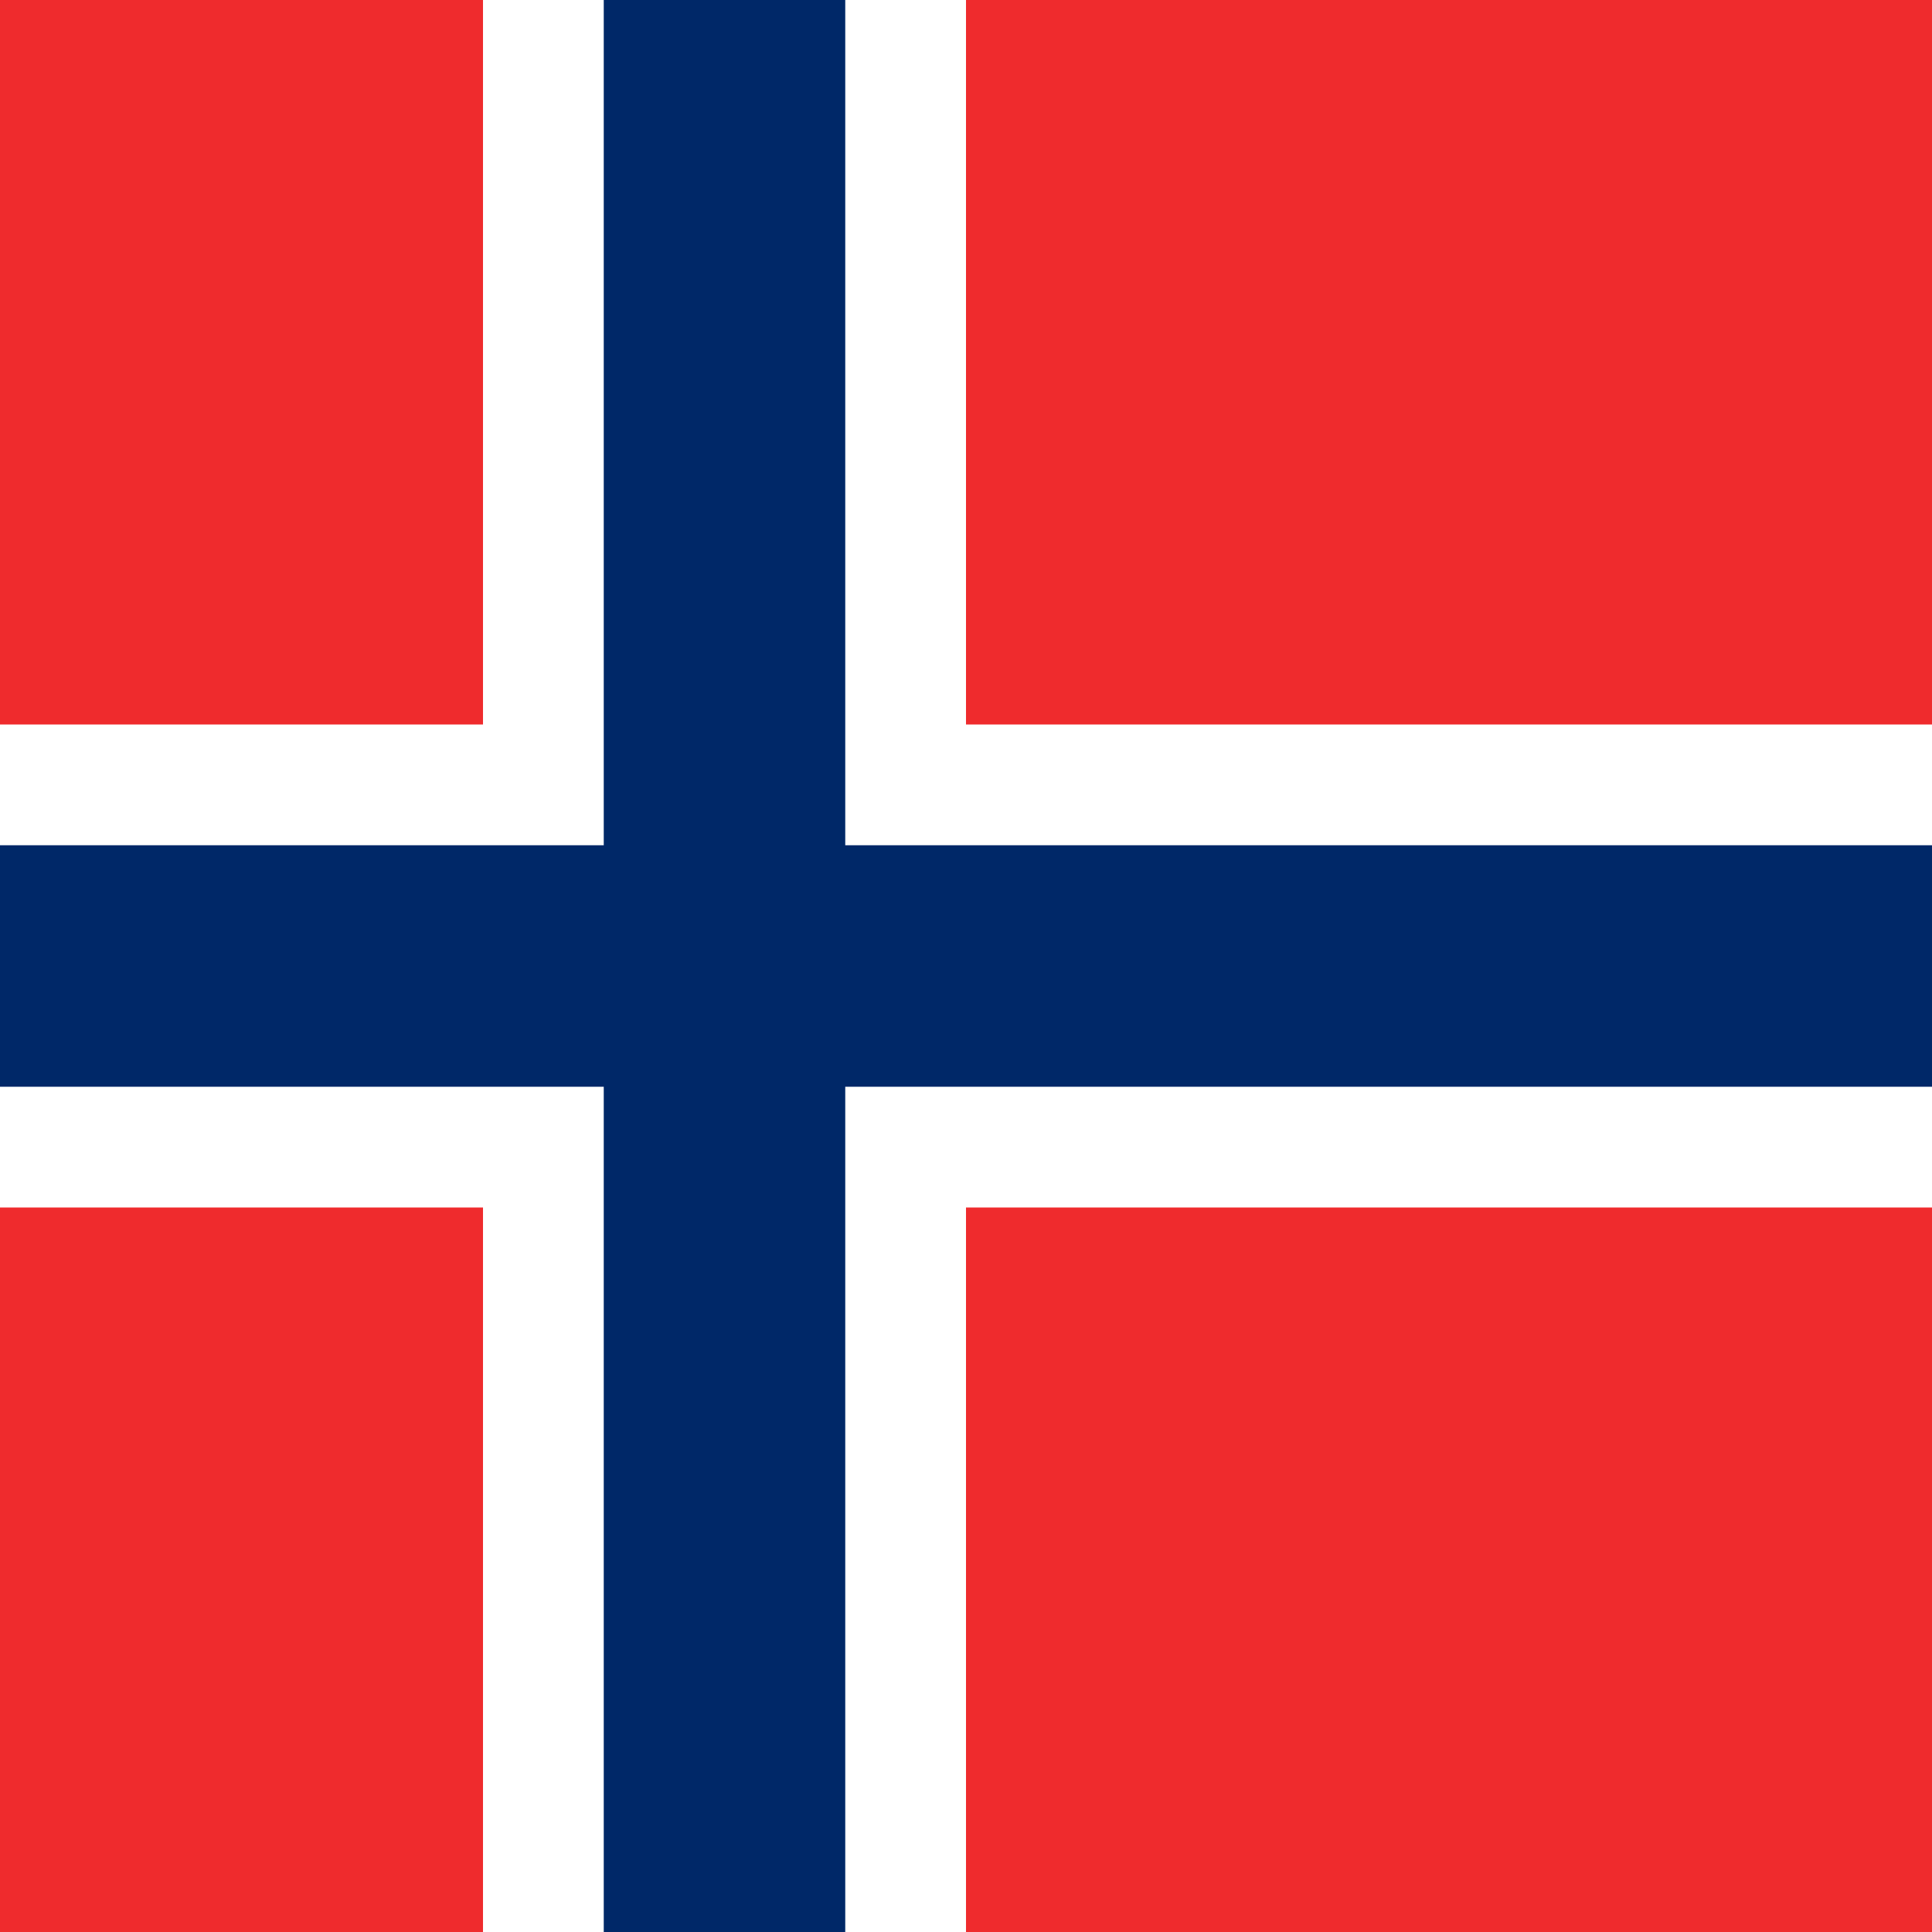
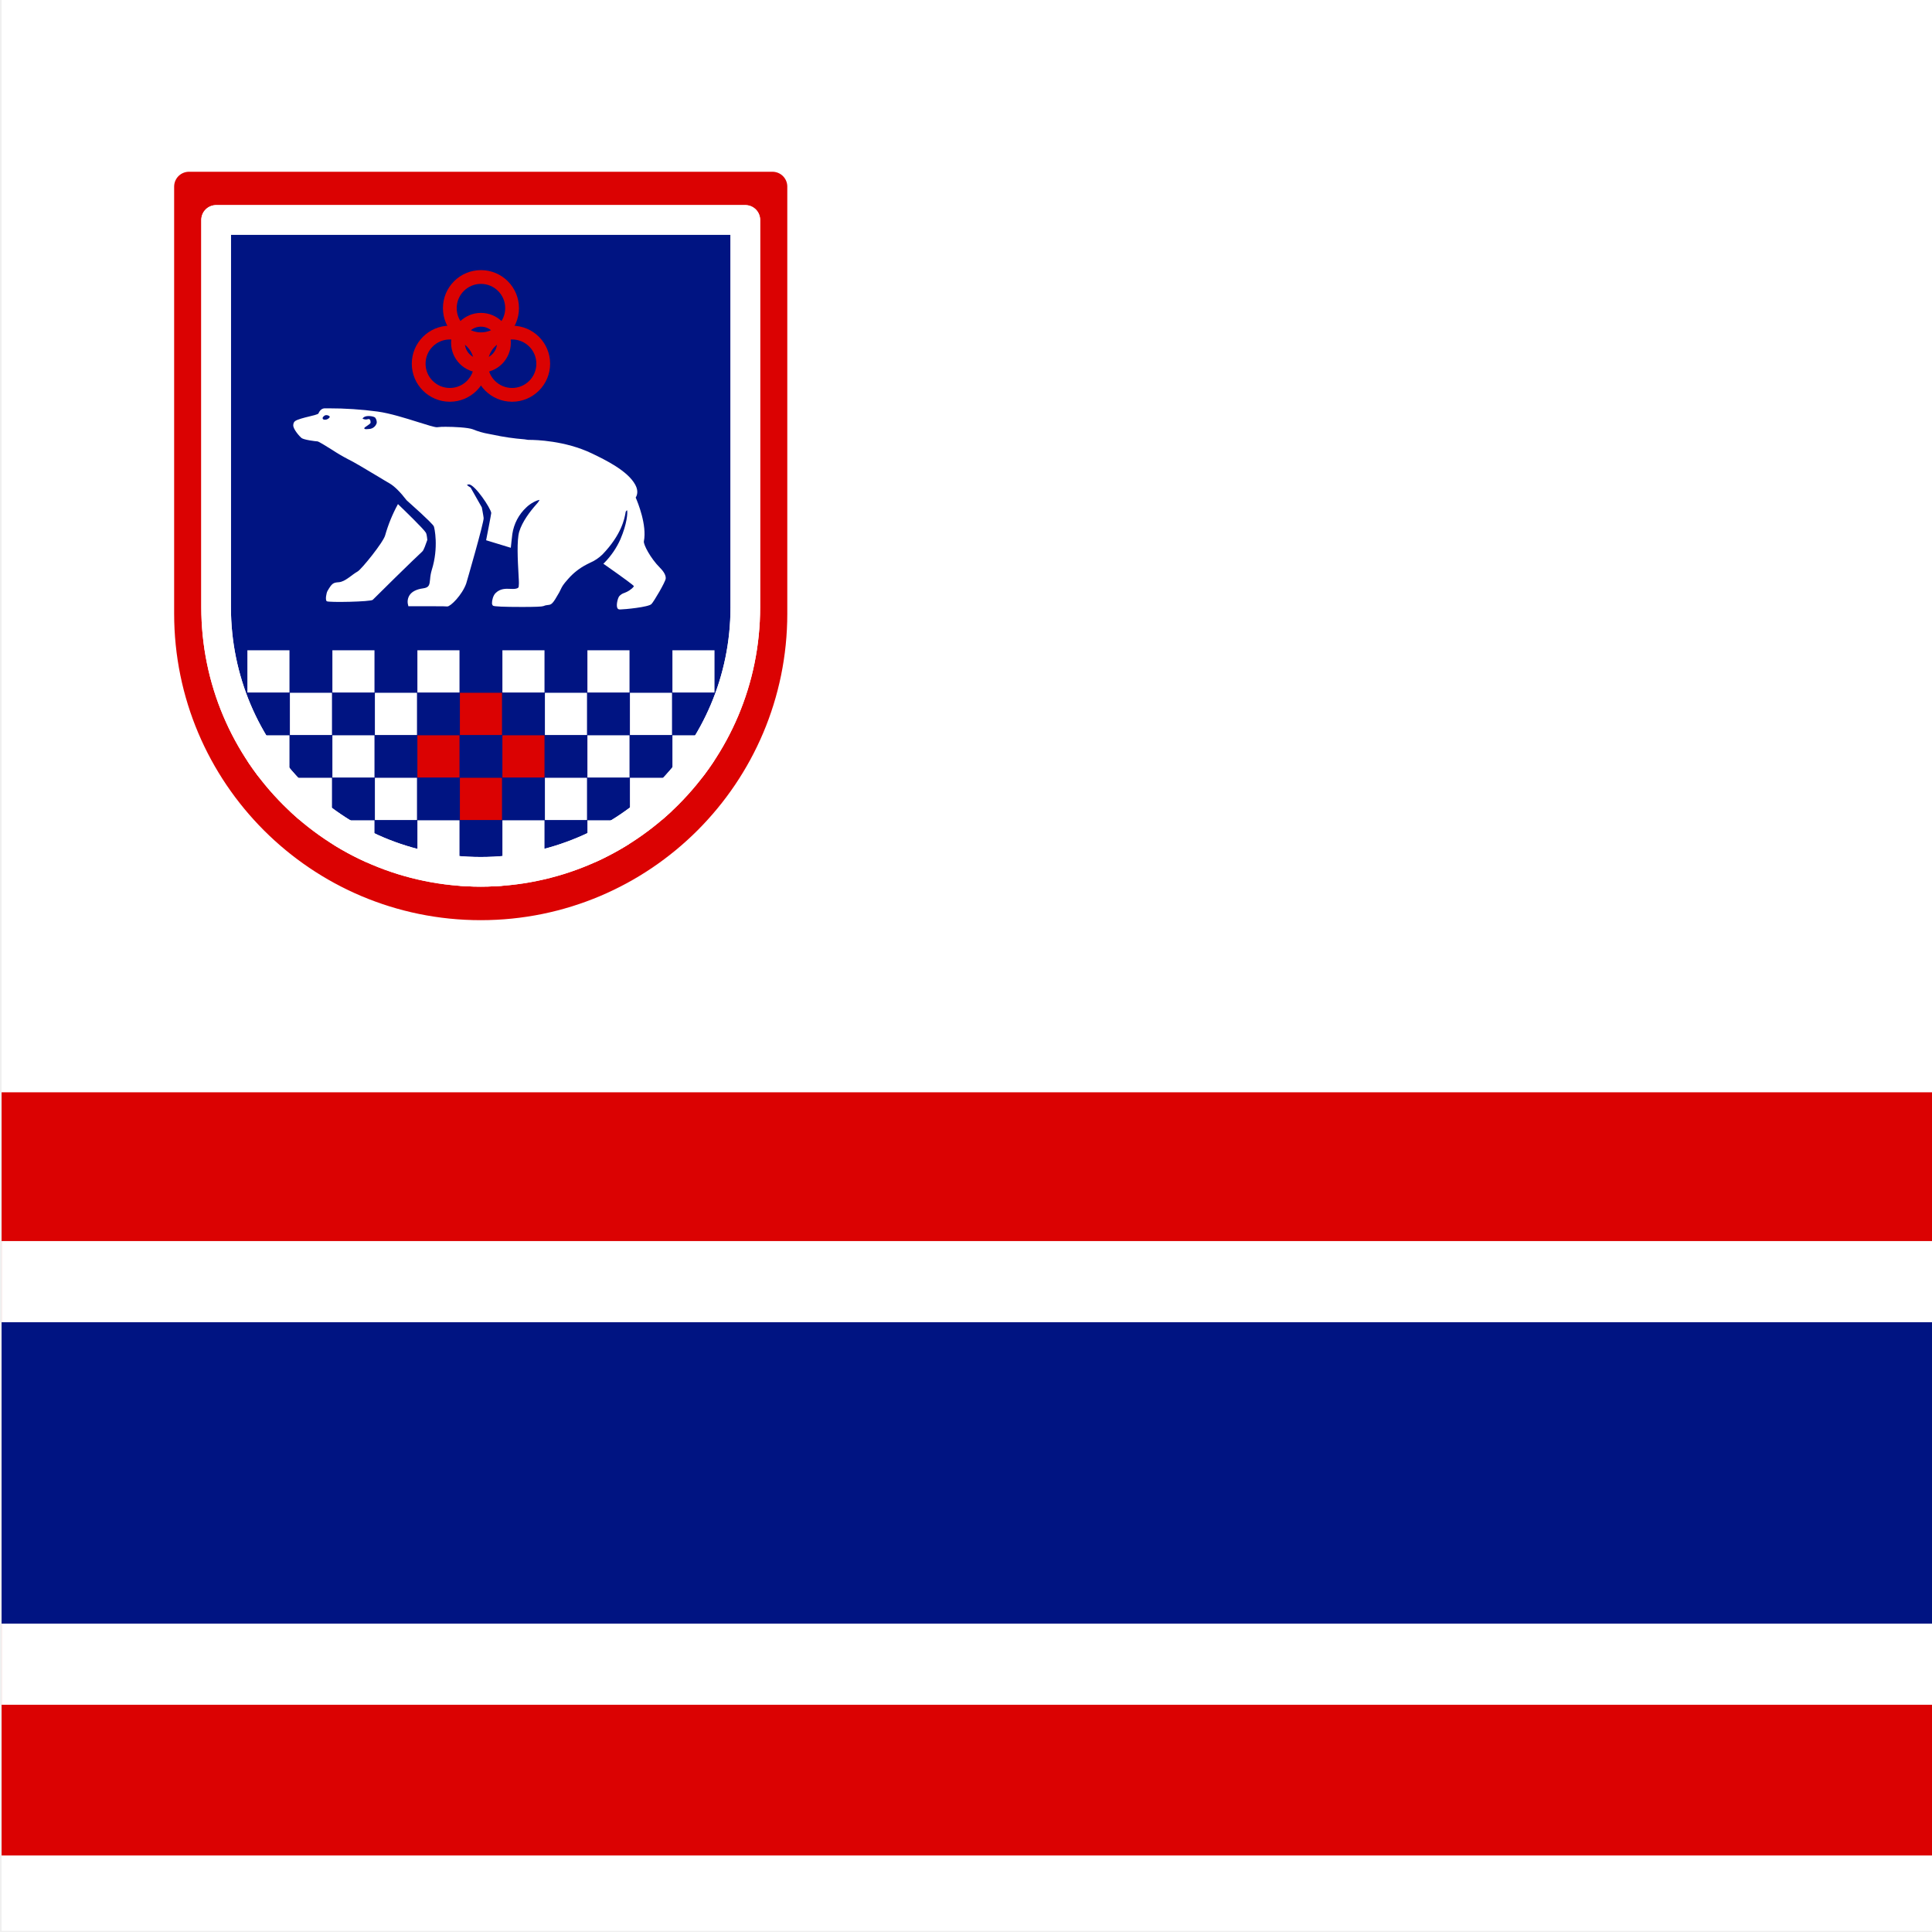
- <svg xmlns="http://www.w3.org/2000/svg" id="flag-icons-sj" viewBox="0 0 512 512">
-   <path fill="#ef2b2d" d="M0 0h512v512H0z" />
-   <path fill="#fff" d="M128 0h128v512H128z" />
-   <path fill="#fff" d="M0 192h512v128H0z" />
-   <path fill="#002868" d="M160 0h64v512h-64z" />
-   <path fill="#002868" d="M0 224h512v64H0z" />
+ <svg xmlns="http://www.w3.org/2000/svg" width="400" height="400" viewBox="0 0 400 400">
+   <g id="Group-copy">
+     <g id="Group">
+       <path id="Path" fill="#f16f1e" stroke="none" visibility="hidden" d="M 0.333 399.75 L 643.533 399.75 L 643.533 -0.25 L 0.333 -0.25 L 0.333 399.75 Z" />
+       <path id="Path-copy-8" fill="#001482" stroke="none" visibility="hidden" d="M 0.333 399.75 L 643.533 399.75 L 643.533 199.75 L 0.333 199.75 L 0.333 399.75 Z" />
+       <path id="Path-copy-4" fill="#ffffff" stroke="none" d="M 0.333 399.75 L 533.026 399.75 L 533.026 -0.25 L 0.333 -0.25 L 0.333 399.75 Z" />
+       <g id="g1">
+         <path id="Path-copy-9" fill="#db0202" stroke="none" d="M 0.333 384.15 L 533.667 384.15 L 533.667 226.15 L 0.333 226.15 L 0.333 384.15 Z" />
+         <g id="g2">
+           <g id="g3">
+             <path id="Rectangle" fill="#ffffff" fill-rule="evenodd" stroke="none" visibility="hidden" d="M 15.433 241.55 L 30.833 241.55 L 30.833 226.15 L 15.433 226.15 Z" />
+             <path id="Rectangle-copy-2" fill="#ffffff" fill-rule="evenodd" stroke="none" visibility="hidden" d="M 30.633 257.15 L 46.033 257.15 L 46.033 241.75 L 30.633 241.75 Z" />
+             <path id="Rectangle-copy-3" fill="#ffffff" fill-rule="evenodd" stroke="none" visibility="hidden" d="M 45.833 241.55 L 61.233 241.55 L 61.233 226.15 L 45.833 226.15 Z" />
+             <path id="Rectangle-copy-4" fill="#ffffff" fill-rule="evenodd" stroke="none" visibility="hidden" d="M 61.033 257.15 L 76.433 257.15 L 76.433 241.75 L 61.033 241.75 Z" />
+             <path id="Rectangle-copy-5" fill="#ffffff" fill-rule="evenodd" stroke="none" visibility="hidden" d="M 76.233 241.55 L 91.633 241.55 L 91.633 226.15 L 76.233 226.15 Z" />
+             <path id="Rectangle-copy-6" fill="#ffffff" fill-rule="evenodd" stroke="none" visibility="hidden" d="M 91.433 257.15 L 106.833 257.15 L 106.833 241.75 L 91.433 241.75 Z" />
+             <path id="Rectangle-copy-7" fill="#ffffff" fill-rule="evenodd" stroke="none" visibility="hidden" d="M 106.633 241.55 L 122.033 241.55 L 122.033 226.15 L 106.633 226.15 Z" />
+             <path id="Rectangle-copy" fill="#ffffff" fill-rule="evenodd" stroke="none" visibility="hidden" d="M 0.233 256.95 L 15.633 256.95 L 15.633 241.55 L 0.233 241.55 Z" />
+           </g>
+           <g id="g4">
+             <path id="path1" fill="#ffffff" fill-rule="evenodd" stroke="none" visibility="hidden" d="M 137.033 241.55 L 152.433 241.55 L 152.433 226.15 L 137.033 226.15 Z" />
+             <path id="path2" fill="#ffffff" fill-rule="evenodd" stroke="none" visibility="hidden" d="M 152.233 257.15 L 167.633 257.15 L 167.633 241.75 L 152.233 241.75 Z" />
+             <path id="path3" fill="#ffffff" fill-rule="evenodd" stroke="none" visibility="hidden" d="M 167.433 241.55 L 182.833 241.55 L 182.833 226.15 L 167.433 226.15 Z" />
+             <path id="path4" fill="#ffffff" fill-rule="evenodd" stroke="none" visibility="hidden" d="M 182.633 257.15 L 198.033 257.15 L 198.033 241.75 L 182.633 241.75 Z" />
+             <path id="path5" fill="#ffffff" fill-rule="evenodd" stroke="none" visibility="hidden" d="M 197.833 241.55 L 213.233 241.55 L 213.233 226.15 L 197.833 226.15 Z" />
+             <path id="path6" fill="#ffffff" fill-rule="evenodd" stroke="none" visibility="hidden" d="M 213.033 257.15 L 228.433 257.15 L 228.433 241.75 L 213.033 241.75 Z" />
+             <path id="path7" fill="#ffffff" fill-rule="evenodd" stroke="none" visibility="hidden" d="M 228.233 241.55 L 243.633 241.55 L 243.633 226.15 L 228.233 226.15 Z" />
+             <path id="path8" fill="#ffffff" fill-rule="evenodd" stroke="none" visibility="hidden" d="M 121.833 256.95 L 137.233 256.95 L 137.233 241.55 L 121.833 241.55 Z" />
+           </g>
+           <g id="Group-copy-3">
+             <path id="path9" fill="#ffffff" fill-rule="evenodd" stroke="none" visibility="hidden" d="M 258.633 241.55 L 274.033 241.55 L 274.033 226.15 L 258.633 226.15 Z" />
+             <path id="path10" fill="#ffffff" fill-rule="evenodd" stroke="none" visibility="hidden" d="M 273.833 257.15 L 289.233 257.15 L 289.233 241.75 L 273.833 241.75 Z" />
+             <path id="path11" fill="#ffffff" fill-rule="evenodd" stroke="none" visibility="hidden" d="M 289.033 241.55 L 304.433 241.55 L 304.433 226.15 L 289.033 226.15 Z" />
+             <path id="path12" fill="#ffffff" fill-rule="evenodd" stroke="none" visibility="hidden" d="M 304.233 257.15 L 319.633 257.15 L 319.633 241.75 L 304.233 241.75 Z" />
+             <path id="path13" fill="#ffffff" fill-rule="evenodd" stroke="none" visibility="hidden" d="M 319.433 241.55 L 334.833 241.55 L 334.833 226.15 L 319.433 226.15 Z" />
+             <path id="path14" fill="#ffffff" fill-rule="evenodd" stroke="none" visibility="hidden" d="M 334.633 257.15 L 350.033 257.15 L 350.033 241.75 L 334.633 241.75 Z" />
+             <path id="path15" fill="#ffffff" fill-rule="evenodd" stroke="none" visibility="hidden" d="M 349.833 241.55 L 365.233 241.55 L 365.233 226.15 L 349.833 226.15 Z" />
+             <path id="path16" fill="#ffffff" fill-rule="evenodd" stroke="none" visibility="hidden" d="M 243.433 256.95 L 258.833 256.95 L 258.833 241.55 L 243.433 241.55 Z" />
+           </g>
+           <g id="Group-copy-2">
+             <path id="path17" fill="#ffffff" fill-rule="evenodd" stroke="none" visibility="hidden" d="M 380.233 241.55 L 395.633 241.55 L 395.633 226.15 L 380.233 226.15 Z" />
+             <path id="path18" fill="#ffffff" fill-rule="evenodd" stroke="none" visibility="hidden" d="M 395.433 257.15 L 410.833 257.15 L 410.833 241.75 L 395.433 241.75 Z" />
+             <path id="path19" fill="#ffffff" fill-rule="evenodd" stroke="none" visibility="hidden" d="M 410.633 241.55 L 426.033 241.55 L 426.033 226.15 L 410.633 226.15 Z" />
+             <path id="path20" fill="#ffffff" fill-rule="evenodd" stroke="none" visibility="hidden" d="M 425.833 257.15 L 441.233 257.15 L 441.233 241.75 L 425.833 241.75 Z" />
+             <path id="path21" fill="#ffffff" fill-rule="evenodd" stroke="none" visibility="hidden" d="M 441.033 241.55 L 456.433 241.55 L 456.433 226.15 L 441.033 226.15 Z" />
+             <path id="path22" fill="#ffffff" fill-rule="evenodd" stroke="none" visibility="hidden" d="M 456.233 257.15 L 471.633 257.15 L 471.633 241.75 L 456.233 241.75 Z" />
+             <path id="path23" fill="#ffffff" fill-rule="evenodd" stroke="none" visibility="hidden" d="M 471.433 241.55 L 486.833 241.55 L 486.833 226.15 L 471.433 226.15 Z" />
+             <path id="path24" fill="#ffffff" fill-rule="evenodd" stroke="none" visibility="hidden" d="M 365.033 256.95 L 380.433 256.95 L 380.433 241.55 L 365.033 241.55 Z" />
+           </g>
+           <g id="Group-copy-4">
+             <path id="path25" fill="#ffffff" fill-rule="evenodd" stroke="none" visibility="hidden" d="M 501.833 241.55 L 517.233 241.55 L 517.233 226.15 L 501.833 226.15 Z" />
+             <path id="path26" fill="#ffffff" fill-rule="evenodd" stroke="none" visibility="hidden" d="M 517.033 257.15 L 532.433 257.15 L 532.433 241.75 L 517.033 241.75 Z" />
+             <path id="path27" fill="#ffffff" fill-rule="evenodd" stroke="none" visibility="hidden" d="M 532.233 241.55 L 547.633 241.55 L 547.633 226.15 L 532.233 226.15 Z" />
+             <path id="path28" fill="#ffffff" fill-rule="evenodd" stroke="none" visibility="hidden" d="M 547.433 257.15 L 562.833 257.15 L 562.833 241.75 L 547.433 241.75 Z" />
+             <path id="path29" fill="#ffffff" fill-rule="evenodd" stroke="none" visibility="hidden" d="M 562.633 241.55 L 578.033 241.55 L 578.033 226.15 L 562.633 226.15 Z" />
+             <path id="path30" fill="#ffffff" fill-rule="evenodd" stroke="none" visibility="hidden" d="M 577.833 257.15 L 593.233 257.15 L 593.233 241.75 L 577.833 241.75 Z" />
+             <path id="path31" fill="#ffffff" fill-rule="evenodd" stroke="none" visibility="hidden" d="M 593.033 241.55 L 608.433 241.55 L 608.433 226.15 L 593.033 226.15 Z" />
+             <path id="path32" fill="#ffffff" fill-rule="evenodd" stroke="none" visibility="hidden" d="M 486.633 256.95 L 502.033 256.95 L 502.033 241.55 L 486.633 241.55 Z" />
+           </g>
+           <g id="Group-copy-5">
+             <path id="path33" fill="#ffffff" fill-rule="evenodd" stroke="none" visibility="hidden" d="M 623.433 241.55 L 638.833 241.55 L 638.833 226.15 L 623.433 226.15 Z" />
+             <path id="path34" fill="#ffffff" fill-rule="evenodd" stroke="none" visibility="hidden" d="M 608.233 256.95 L 623.633 256.95 L 623.633 241.55 L 608.233 241.55 Z" />
+           </g>
+         </g>
+         <g id="g5">
+           <g id="g6">
+             <path id="path35" fill="#ffffff" fill-rule="evenodd" stroke="none" visibility="hidden" d="M 15.433 368.55 L 30.833 368.55 L 30.833 383.95 L 15.433 383.95 Z" />
+             <path id="path36" fill="#ffffff" fill-rule="evenodd" stroke="none" visibility="hidden" d="M 30.633 352.95 L 46.033 352.95 L 46.033 368.35 L 30.633 368.35 Z" />
+             <path id="path37" fill="#ffffff" fill-rule="evenodd" stroke="none" visibility="hidden" d="M 45.833 368.55 L 61.233 368.55 L 61.233 383.95 L 45.833 383.95 Z" />
+             <path id="path38" fill="#ffffff" fill-rule="evenodd" stroke="none" visibility="hidden" d="M 61.033 352.95 L 76.433 352.95 L 76.433 368.35 L 61.033 368.35 Z" />
+             <path id="path39" fill="#ffffff" fill-rule="evenodd" stroke="none" visibility="hidden" d="M 76.233 368.55 L 91.633 368.55 L 91.633 383.95 L 76.233 383.95 Z" />
+             <path id="path40" fill="#ffffff" fill-rule="evenodd" stroke="none" visibility="hidden" d="M 91.433 352.95 L 106.833 352.95 L 106.833 368.35 L 91.433 368.35 Z" />
+             <path id="path41" fill="#ffffff" fill-rule="evenodd" stroke="none" visibility="hidden" d="M 106.633 368.55 L 122.033 368.55 L 122.033 383.95 L 106.633 383.95 Z" />
+             <path id="path42" fill="#ffffff" fill-rule="evenodd" stroke="none" visibility="hidden" d="M 0.233 353.15 L 15.633 353.15 L 15.633 368.55 L 0.233 368.55 Z" />
+           </g>
+           <g id="g7">
+             <path id="path43" fill="#ffffff" fill-rule="evenodd" stroke="none" visibility="hidden" d="M 137.033 368.55 L 152.433 368.55 L 152.433 383.95 L 137.033 383.95 Z" />
+             <path id="path44" fill="#ffffff" fill-rule="evenodd" stroke="none" visibility="hidden" d="M 152.233 352.95 L 167.633 352.95 L 167.633 368.35 L 152.233 368.35 Z" />
+             <path id="path45" fill="#ffffff" fill-rule="evenodd" stroke="none" visibility="hidden" d="M 167.433 368.55 L 182.833 368.55 L 182.833 383.95 L 167.433 383.95 Z" />
+             <path id="path46" fill="#ffffff" fill-rule="evenodd" stroke="none" visibility="hidden" d="M 182.633 352.95 L 198.033 352.95 L 198.033 368.35 L 182.633 368.35 Z" />
+             <path id="path47" fill="#ffffff" fill-rule="evenodd" stroke="none" visibility="hidden" d="M 197.833 368.55 L 213.233 368.55 L 213.233 383.95 L 197.833 383.95 Z" />
+             <path id="path48" fill="#ffffff" fill-rule="evenodd" stroke="none" visibility="hidden" d="M 213.033 352.95 L 228.433 352.95 L 228.433 368.35 L 213.033 368.35 Z" />
+             <path id="path49" fill="#ffffff" fill-rule="evenodd" stroke="none" visibility="hidden" d="M 228.233 368.55 L 243.633 368.55 L 243.633 383.95 L 228.233 383.95 Z" />
+             <path id="path50" fill="#ffffff" fill-rule="evenodd" stroke="none" visibility="hidden" d="M 121.833 353.15 L 137.233 353.15 L 137.233 368.55 L 121.833 368.55 Z" />
+           </g>
+           <g id="g8">
+             <path id="path51" fill="#ffffff" fill-rule="evenodd" stroke="none" visibility="hidden" d="M 258.633 368.55 L 274.033 368.55 L 274.033 383.95 L 258.633 383.95 Z" />
+             <path id="path52" fill="#ffffff" fill-rule="evenodd" stroke="none" visibility="hidden" d="M 273.833 352.95 L 289.233 352.95 L 289.233 368.35 L 273.833 368.35 Z" />
+             <path id="path53" fill="#ffffff" fill-rule="evenodd" stroke="none" visibility="hidden" d="M 289.033 368.55 L 304.433 368.55 L 304.433 383.95 L 289.033 383.95 Z" />
+             <path id="path54" fill="#ffffff" fill-rule="evenodd" stroke="none" visibility="hidden" d="M 304.233 352.95 L 319.633 352.95 L 319.633 368.35 L 304.233 368.35 Z" />
+             <path id="path55" fill="#ffffff" fill-rule="evenodd" stroke="none" visibility="hidden" d="M 319.433 368.55 L 334.833 368.55 L 334.833 383.95 L 319.433 383.95 Z" />
+             <path id="path56" fill="#ffffff" fill-rule="evenodd" stroke="none" visibility="hidden" d="M 334.633 352.95 L 350.033 352.95 L 350.033 368.35 L 334.633 368.35 Z" />
+             <path id="path57" fill="#ffffff" fill-rule="evenodd" stroke="none" visibility="hidden" d="M 349.833 368.55 L 365.233 368.55 L 365.233 383.95 L 349.833 383.95 Z" />
+             <path id="path58" fill="#ffffff" fill-rule="evenodd" stroke="none" visibility="hidden" d="M 243.433 353.15 L 258.833 353.15 L 258.833 368.55 L 243.433 368.55 Z" />
+           </g>
+           <g id="g9">
+             <path id="path59" fill="#ffffff" fill-rule="evenodd" stroke="none" visibility="hidden" d="M 380.233 368.55 L 395.633 368.55 L 395.633 383.95 L 380.233 383.95 Z" />
+             <path id="path60" fill="#ffffff" fill-rule="evenodd" stroke="none" visibility="hidden" d="M 395.433 352.95 L 410.833 352.95 L 410.833 368.35 L 395.433 368.35 Z" />
+             <path id="path61" fill="#ffffff" fill-rule="evenodd" stroke="none" visibility="hidden" d="M 410.633 368.55 L 426.033 368.55 L 426.033 383.95 L 410.633 383.95 Z" />
+             <path id="path62" fill="#ffffff" fill-rule="evenodd" stroke="none" visibility="hidden" d="M 425.833 352.95 L 441.233 352.95 L 441.233 368.35 L 425.833 368.35 Z" />
+             <path id="path63" fill="#ffffff" fill-rule="evenodd" stroke="none" visibility="hidden" d="M 441.033 368.55 L 456.433 368.55 L 456.433 383.95 L 441.033 383.95 Z" />
+             <path id="path64" fill="#ffffff" fill-rule="evenodd" stroke="none" visibility="hidden" d="M 456.233 352.95 L 471.633 352.95 L 471.633 368.35 L 456.233 368.35 Z" />
+             <path id="path65" fill="#ffffff" fill-rule="evenodd" stroke="none" visibility="hidden" d="M 471.433 368.55 L 486.833 368.55 L 486.833 383.95 L 471.433 383.95 Z" />
+             <path id="path66" fill="#ffffff" fill-rule="evenodd" stroke="none" visibility="hidden" d="M 365.033 353.15 L 380.433 353.15 L 380.433 368.55 L 365.033 368.55 Z" />
+           </g>
+           <g id="g10">
+             <path id="path67" fill="#ffffff" fill-rule="evenodd" stroke="none" visibility="hidden" d="M 501.833 368.55 L 517.233 368.55 L 517.233 383.95 L 501.833 383.95 Z" />
+             <path id="path68" fill="#ffffff" fill-rule="evenodd" stroke="none" visibility="hidden" d="M 517.033 352.95 L 532.433 352.95 L 532.433 368.35 L 517.033 368.35 Z" />
+             <path id="path69" fill="#ffffff" fill-rule="evenodd" stroke="none" visibility="hidden" d="M 532.233 368.55 L 547.633 368.55 L 547.633 383.95 L 532.233 383.95 Z" />
+             <path id="path70" fill="#ffffff" fill-rule="evenodd" stroke="none" visibility="hidden" d="M 547.433 352.95 L 562.833 352.95 L 562.833 368.35 L 547.433 368.35 Z" />
+             <path id="path71" fill="#ffffff" fill-rule="evenodd" stroke="none" visibility="hidden" d="M 562.633 368.55 L 578.033 368.55 L 578.033 383.95 L 562.633 383.95 Z" />
+             <path id="path72" fill="#ffffff" fill-rule="evenodd" stroke="none" visibility="hidden" d="M 577.833 352.95 L 593.233 352.95 L 593.233 368.35 L 577.833 368.35 Z" />
+             <path id="path73" fill="#ffffff" fill-rule="evenodd" stroke="none" visibility="hidden" d="M 593.033 368.55 L 608.433 368.55 L 608.433 383.95 L 593.033 383.95 Z" />
+             <path id="path74" fill="#ffffff" fill-rule="evenodd" stroke="none" visibility="hidden" d="M 486.633 353.15 L 502.033 353.15 L 502.033 368.55 L 486.633 368.55 Z" />
+           </g>
+           <g id="g11">
+             <path id="path75" fill="#ffffff" fill-rule="evenodd" stroke="none" visibility="hidden" d="M 623.433 368.55 L 638.833 368.55 L 638.833 383.95 L 623.433 383.95 Z" />
+             <path id="path76" fill="#ffffff" fill-rule="evenodd" stroke="none" visibility="hidden" d="M 608.233 353.15 L 623.633 353.15 L 623.633 368.55 L 608.233 368.55 Z" />
+           </g>
+         </g>
+         <path id="Path-copy-10" fill="#ffffff" stroke="none" d="M 0.333 352.95 L 533.667 352.95 L 533.667 256.95 L 0.333 256.95 L 0.333 352.95 Z" />
+         <path id="Path-copy-12" fill="#001482" stroke="none" d="M 0.333 336.15 L 533.026 336.15 L 533.026 304.95 L 0.333 304.95 L 0.333 336.15 Z M 0.333 304.95 L 533.026 304.95 L 533.026 273.75 L 0.333 273.75 L 0.333 304.95 Z" />
+       </g>
+     </g>
+     <g id="g12">
+       <g id="g13">
+         <path id="path77" fill="#db0202" stroke="#db0202" stroke-width="6.137" stroke-linecap="round" stroke-linejoin="round" d="M 159.933 38.629 L 39.123 38.629 L 39.123 126.799 C 39.125 126.878 39.123 126.959 39.123 127.039 C 39.123 160.399 66.168 187.444 99.528 187.444 C 132.889 187.444 159.933 160.399 159.933 127.039 C 159.933 126.957 159.931 126.878 159.931 126.799 L 159.931 38.629 L 159.933 38.629 Z" />
+         <path id="Path-copy-5" fill="#001482" stroke="#ffffff" stroke-width="6.137" stroke-linecap="round" stroke-linejoin="round" d="M 154.312 45.533 L 44.744 45.533 L 44.744 125.498 C 44.746 125.57 44.744 125.644 44.744 125.716 C 44.744 155.972 69.272 180.5 99.528 180.5 C 129.785 180.5 154.312 155.972 154.312 125.716 C 154.312 125.642 154.31 125.57 154.31 125.498 L 154.31 45.533 L 154.312 45.533 Z" />
+         <mask id="mask1" maskUnits="userSpaceOnUse" maskContentUnits="userSpaceOnUse" mask-type="alpha">
+           <path id="path78" fill="#001482" stroke="#ffffff" stroke-width="6.137" stroke-linecap="round" stroke-linejoin="round" d="M 154.312 45.533 L 44.744 45.533 L 44.744 125.498 C 44.746 125.57 44.744 125.644 44.744 125.716 C 44.744 155.972 69.272 180.5 99.528 180.5 C 129.785 180.5 154.312 155.972 154.312 125.716 C 154.312 125.642 154.31 125.57 154.31 125.498 L 154.31 45.533 L 154.312 45.533 Z" />
+         </mask>
+         <g id="g14" mask="url(#mask1)">
+           <path id="Shape" fill="#db0202" fill-rule="evenodd" stroke="#ffffff" stroke-width="6.137" stroke-linecap="round" stroke-linejoin="round" visibility="hidden" d="M 99.687 303.821 L 195.191 208.317 L 99.687 112.813 L 4.184 208.317 Z" />
+           <path id="path79" fill="none" stroke="none" d="M 44.817 132.176 L 154.1 132.176 L 154.1 123.433 L 44.817 123.433 Z" />
+           <g id="g15">
+             <path id="path80" fill="#ffffff" fill-rule="evenodd" stroke="none" d="M 51.217 143.376 L 59.933 143.376 L 59.933 134.633 L 51.217 134.633 Z" />
+             <path id="Rectangle-copy-8" fill="#ffffff" fill-rule="evenodd" stroke="none" d="M 68.817 143.376 L 77.533 143.376 L 77.533 134.633 L 68.817 134.633 Z" />
+             <path id="Rectangle-copy-10" fill="#ffffff" fill-rule="evenodd" stroke="none" d="M 86.417 143.376 L 95.133 143.376 L 95.133 134.633 L 86.417 134.633 Z" />
+             <path id="Rectangle-copy-12" fill="#ffffff" fill-rule="evenodd" stroke="none" d="M 104.017 143.376 L 112.733 143.376 L 112.733 134.633 L 104.017 134.633 Z" />
+             <path id="Rectangle-copy-13" fill="#ffffff" fill-rule="evenodd" stroke="none" d="M 121.617 143.376 L 130.333 143.376 L 130.333 134.633 L 121.617 134.633 Z" />
+             <path id="Rectangle-copy-14" fill="#ffffff" fill-rule="evenodd" stroke="none" d="M 139.217 143.376 L 147.933 143.376 L 147.933 134.633 L 139.217 134.633 Z" />
+             <path id="path81" fill="#ffffff" fill-rule="evenodd" stroke="none" d="M 60.017 152.176 L 68.733 152.176 L 68.733 143.433 L 60.017 143.433 Z" />
+             <path id="Rectangle-copy-9" fill="#ffffff" fill-rule="evenodd" stroke="none" d="M 77.617 152.176 L 86.333 152.176 L 86.333 143.433 L 77.617 143.433 Z" />
+             <path id="Rectangle-copy-11" fill="#db0202" fill-rule="evenodd" stroke="none" d="M 95.217 152.176 L 103.933 152.176 L 103.933 143.433 L 95.217 143.433 Z" />
+             <path id="Rectangle-copy-17" fill="#ffffff" fill-rule="evenodd" stroke="none" d="M 112.817 152.176 L 121.533 152.176 L 121.533 143.433 L 112.817 143.433 Z" />
+             <path id="Rectangle-copy-16" fill="#ffffff" fill-rule="evenodd" stroke="none" d="M 130.417 152.176 L 139.133 152.176 L 139.133 143.433 L 130.417 143.433 Z" />
+             <path id="Rectangle-copy-27" fill="#ffffff" fill-rule="evenodd" stroke="none" d="M 51.217 160.976 L 59.933 160.976 L 59.933 152.233 L 51.217 152.233 Z" />
+             <path id="Rectangle-copy-26" fill="#ffffff" fill-rule="evenodd" stroke="none" d="M 68.817 160.976 L 77.533 160.976 L 77.533 152.233 L 68.817 152.233 Z" />
+             <path id="Rectangle-copy-25" fill="#db0202" fill-rule="evenodd" stroke="none" d="M 86.417 160.976 L 95.133 160.976 L 95.133 152.233 L 86.417 152.233 Z" />
+             <path id="Rectangle-copy-24" fill="#db0202" fill-rule="evenodd" stroke="none" d="M 104.017 160.976 L 112.733 160.976 L 112.733 152.233 L 104.017 152.233 Z" />
+             <path id="Rectangle-copy-23" fill="#ffffff" fill-rule="evenodd" stroke="none" d="M 121.617 160.976 L 130.333 160.976 L 130.333 152.233 L 121.617 152.233 Z" />
+             <path id="Rectangle-copy-22" fill="#ffffff" fill-rule="evenodd" stroke="none" d="M 139.217 160.976 L 147.933 160.976 L 147.933 152.233 L 139.217 152.233 Z" />
+             <path id="Rectangle-copy-21" fill="#ffffff" fill-rule="evenodd" stroke="none" d="M 60.017 169.776 L 68.733 169.776 L 68.733 161.033 L 60.017 161.033 Z" />
+             <path id="Rectangle-copy-20" fill="#ffffff" fill-rule="evenodd" stroke="none" d="M 77.617 169.776 L 86.333 169.776 L 86.333 161.033 L 77.617 161.033 Z" />
+             <path id="Rectangle-copy-15" fill="#db0202" fill-rule="evenodd" stroke="none" d="M 95.217 169.776 L 103.933 169.776 L 103.933 161.033 L 95.217 161.033 Z" />
+             <path id="Rectangle-copy-19" fill="#ffffff" fill-rule="evenodd" stroke="none" d="M 112.817 169.776 L 121.533 169.776 L 121.533 161.033 L 112.817 161.033 Z" />
+             <path id="Rectangle-copy-18" fill="#ffffff" fill-rule="evenodd" stroke="none" d="M 130.417 169.776 L 139.133 169.776 L 139.133 161.033 L 130.417 161.033 Z" />
+             <path id="Rectangle-copy-37" fill="#ffffff" fill-rule="evenodd" stroke="none" d="M 68.817 178.576 L 77.533 178.576 L 77.533 169.833 L 68.817 169.833 Z" />
+             <path id="Rectangle-copy-36" fill="#ffffff" fill-rule="evenodd" stroke="none" d="M 86.417 178.576 L 95.133 178.576 L 95.133 169.833 L 86.417 169.833 Z" />
+             <path id="Rectangle-copy-35" fill="#ffffff" fill-rule="evenodd" stroke="none" d="M 104.017 178.576 L 112.733 178.576 L 112.733 169.833 L 104.017 169.833 Z" />
+             <path id="Rectangle-copy-34" fill="#ffffff" fill-rule="evenodd" stroke="none" d="M 121.617 178.576 L 130.333 178.576 L 130.333 169.833 L 121.617 169.833 Z" />
+             <path id="Rectangle-copy-30" fill="#ffffff" fill-rule="evenodd" stroke="none" d="M 95.217 187.376 L 103.933 187.376 L 103.933 178.633 L 95.217 178.633 Z" />
+           </g>
+         </g>
+         <path id="Path-copy-6" fill="none" stroke="#ffffff" stroke-width="6.137" stroke-linecap="round" stroke-linejoin="round" d="M 154.312 45.533 L 44.744 45.533 L 44.744 125.498 C 44.746 125.57 44.744 125.644 44.744 125.716 C 44.744 155.972 69.272 180.5 99.528 180.5 C 129.785 180.5 154.312 155.972 154.312 125.716 C 154.312 125.642 154.31 125.57 154.31 125.498 L 154.31 45.533 L 154.312 45.533 Z" />
+       </g>
+       <g id="g16">
+         <path id="Ellipse" fill="none" stroke="#db0202" stroke-width="2.852" d="M 99.577 75.304 C 99.577 71.743 96.691 68.857 93.13 68.857 C 89.57 68.857 86.684 71.743 86.684 75.304 C 86.684 78.864 89.57 81.75 93.13 81.75 C 96.691 81.75 99.577 78.864 99.577 75.304 Z" />
+         <path id="Ellipse-copy" fill="none" stroke="#db0202" stroke-width="2.852" d="M 112.47 75.304 C 112.47 71.743 109.584 68.857 106.023 68.857 C 102.463 68.857 99.577 71.743 99.577 75.304 C 99.577 78.864 102.463 81.75 106.023 81.75 C 109.584 81.75 112.47 78.864 112.47 75.304 Z" />
+         <path id="Ellipse-copy-2" fill="none" stroke="#db0202" stroke-width="2.852" d="M 106.023 63.796 C 106.023 60.236 103.137 57.35 99.577 57.35 C 96.017 57.35 93.13 60.236 93.13 63.796 C 93.13 67.357 96.017 70.243 99.577 70.243 C 103.137 70.243 106.023 67.357 106.023 63.796 Z" />
+         <path id="Ellipse-copy-3" fill="none" stroke="#db0202" stroke-width="2.852" d="M 104.336 70.966 C 104.336 68.337 102.205 66.206 99.577 66.206 C 96.948 66.206 94.817 68.337 94.817 70.966 C 94.817 73.594 96.948 75.725 99.577 75.725 C 102.205 75.725 104.336 73.594 104.336 70.966 Z" />
+       </g>
+       <g id="g17">
+         <path id="path82" fill="#001482" stroke="none" d="M 129.183 126.869 C 127.714 126.869 127.389 126.683 127.342 126.645 C 127.073 126.402 126.914 126.06 126.903 125.698 C 126.792 124.779 127.146 123.658 127.424 123.32 C 127.822 122.833 129.003 122.176 129.445 121.962 L 130.257 121.561 L 123.154 117.395 C 122.454 117.74 121.787 118.148 121.162 118.614 C 120.585 119.147 119.95 119.611 119.267 119.997 C 117.663 120.85 116.595 122.84 115.736 124.444 C 115.288 125.281 114.821 126.149 114.495 126.37 C 113.81 126.496 113.119 126.58 112.424 126.623 L 103.076 126.585 C 102.38 126.497 101.69 126.372 101.008 126.209 C 100.773 124.663 101.305 123.1 102.435 122.019 C 103.004 121.485 103.875 121.352 104.523 121.352 C 104.875 121.35 105.228 121.383 105.574 121.45 L 106.673 121.175 L 106.007 114.976 L 100.101 113.476 C 100.101 113.476 97.032 122.489 97.007 122.555 L 97.007 122.555 C 97.007 122.555 95.835 125.082 94.165 125.881 C 93.738 126.077 91.272 126.291 85.622 126.291 L 84.527 126.291 C 84.2 126.063 83.964 125.728 83.86 125.344 C 83.686 124.498 83.27 123.844 85.035 122.135 C 85.335 121.862 85.71 121.685 86.112 121.627 C 86.867 121.45 87.902 121.207 88.209 119.799 C 88.677 117.723 88.948 115.609 89.02 113.483 L 87.564 115.589 C 87.198 116.167 83.977 119.022 81.609 121.134 C 80.159 122.422 78.83 123.838 77.636 125.366 C 77.44 125.631 77.418 125.631 75.997 125.66 C 75.766 125.66 75.41 125.682 74.964 125.707 C 74.017 125.758 72.687 125.827 71.336 125.827 C 67.995 125.827 66.968 125.379 66.656 125.11 C 66.343 124.842 66.16 124.415 66.318 123.238 C 66.447 122.846 67.859 120.241 69.425 120.08 C 70.992 119.919 72.874 118.289 73.802 117.477 C 75.665 115.854 78.299 112.185 78.836 110.082 C 79.518 107.404 81.198 104.59 81.482 102.926 L 81.148 102.468 L 79.407 100.8 C 78.223 100.046 76.954 99.158 75.722 98.302 C 73.297 96.613 67.635 93.54 66.649 92.798 C 65.601 92.009 66.28 92.347 65.614 92.085 C 65.614 92.085 63.226 92.012 61.641 90.938 L 61.054 90.506 C 60.45 90.206 59.721 87.701 59.885 87.212 C 60.144 86.915 61.982 86.365 62.873 86.125 C 63.902 85.854 65.014 85.576 65.165 85.45 C 65.165 85.45 65.869 84.483 66.173 84.186 C 66.846 83.936 67.561 83.816 68.279 83.833 C 69.362 83.833 73.704 84.199 73.704 84.199 C 74.238 84.199 75.081 84.272 76.06 84.357 C 77.096 84.445 78.271 84.543 79.37 84.584 C 80.383 84.619 88.569 87.221 90.088 87.303 C 90.612 87.332 94.509 87.303 95.052 87.303 C 96.508 87.303 98.178 87.37 99.552 87.865 C 99.994 88.027 100.398 88.181 100.774 88.32 C 102.669 89.037 104.027 89.555 107.185 89.669 C 108.959 89.729 112.841 90.089 113.286 90.123 C 113.865 90.195 114.435 90.33 114.985 90.528 C 115.301 90.528 115.976 90.806 116.984 91.09 C 122.289 92.179 127.598 94.526 129.366 96.142 C 130.162 96.872 132.29 99.016 132.783 100.437 C 133.392 102.218 132.748 102.888 132.783 103.093 C 132.912 103.86 132.972 103.671 133.193 104.211 C 133.291 104.457 133.759 105.282 133.825 105.49 C 134.425 107.385 134.267 111.234 134.207 112.039 C 134.135 113.009 136.345 115.911 137.839 117.487 C 138.278 118.254 139.209 119.312 139.244 119.723 C 139.175 120.206 137.365 123.421 135.616 126.304 C 133.484 126.617 131.336 126.806 129.183 126.869 Z" />
+         <path id="path83" fill="#ffffff" stroke="none" d="M 128.403 126.181 L 128.403 126.181 C 128.321 126.184 128.24 126.179 128.16 126.165 C 127.989 126.121 127.851 125.994 127.793 125.827 C 127.566 125.249 127.869 123.932 128.185 123.468 C 128.476 123.124 128.863 122.873 129.297 122.748 C 129.643 122.62 129.975 122.455 130.285 122.255 C 131.28 121.58 131.232 121.33 131.232 121.327 C 131.087 121.144 129.417 119.865 125.232 116.931 L 124.917 116.716 L 125.185 116.457 C 126.546 115.062 127.651 113.437 128.447 111.657 C 129.84 108.392 129.947 106.213 129.846 105.657 C 129.72 105.692 129.663 105.758 129.549 105.942 C 129.549 105.976 129.524 106.087 129.496 106.238 C 129.297 107.34 128.69 110.691 124.737 114.79 C 123.98 115.528 123.094 116.119 122.122 116.533 L 121.452 116.868 L 121.399 116.9 C 119.957 117.646 118.671 118.66 117.609 119.887 C 116.539 121.078 116.365 121.466 116.122 121.971 C 116.03 122.17 115.929 122.388 115.774 122.669 C 114.426 125.069 114.176 125.195 113.428 125.259 C 113.101 125.281 112.78 125.36 112.481 125.492 C 112.212 125.603 110.741 125.663 108.107 125.663 C 104.317 125.663 102.274 125.571 102.069 125.401 C 101.926 125.26 101.852 125.064 101.864 124.864 C 101.841 124.34 102.091 123.307 102.587 122.808 C 103.578 121.816 104.725 121.88 105.669 121.918 C 105.969 121.941 106.271 121.941 106.572 121.918 C 107.406 121.81 107.406 121.558 107.403 121.242 C 107.399 121.136 107.406 121.03 107.425 120.926 C 107.456 120.768 107.403 119.776 107.349 118.816 C 107.197 116.063 106.967 111.901 107.497 110.085 C 108.129 107.985 109.774 105.84 111.059 104.4 C 111.323 104.136 111.543 103.832 111.713 103.5 C 111.082 103.56 109.768 104.258 108.982 105.042 C 107.409 106.499 106.383 108.45 106.073 110.571 C 105.994 111.124 105.757 113.413 105.757 113.413 L 100.645 111.853 C 100.645 111.853 101.718 106.368 101.709 106.21 C 101.633 105.288 98.317 100.286 97.064 100.286 C 96.732 100.339 96.669 100.402 96.669 100.406 C 96.88 100.595 97.11 100.762 97.357 100.901 L 97.433 100.946 L 99.757 105.051 C 99.757 105.111 100.054 106.551 100.133 107.246 C 100.225 108.086 96.558 120.724 96.52 120.825 C 95.671 123.181 93.302 125.562 92.608 125.562 C 92.456 125.546 91.941 125.511 89.001 125.511 C 86.952 125.511 84.795 125.511 84.795 125.511 L 84.549 125.511 L 84.495 125.271 C 84.292 124.569 84.408 123.813 84.811 123.203 C 85.316 122.464 86.257 121.996 87.602 121.813 C 88.866 121.64 88.926 121.103 89.046 119.919 C 89.091 119.27 89.208 118.628 89.393 118.005 C 90.864 113.344 89.952 109.235 89.807 108.942 C 89.728 108.784 89.093 107.934 84.185 103.573 C 82.875 101.868 81.678 100.68 80.686 100.099 C 80.121 99.784 79.303 99.275 78.384 98.726 C 76.01 97.301 73.057 95.53 72.068 95.078 C 70.937 94.488 69.835 93.841 68.768 93.139 C 67.616 92.419 66.037 91.434 65.746 91.387 C 65.339 91.371 62.923 91.071 62.421 90.682 C 62.086 90.42 60.681 88.882 60.716 88.039 C 60.75 87.196 61.186 87.041 62.351 86.665 C 62.85 86.508 63.406 86.375 63.93 86.249 C 64.66 86.075 65.765 85.816 65.926 85.617 C 66.204 84.932 66.678 84.54 67.249 84.54 C 67.341 84.54 67.426 84.54 67.54 84.54 L 68.023 84.54 C 71.427 84.535 74.827 84.76 78.201 85.213 C 80.728 85.557 83.993 86.583 86.614 87.408 C 88.404 87.97 89.949 88.456 90.448 88.456 C 91.052 88.384 91.661 88.353 92.27 88.364 C 93.981 88.364 96.893 88.503 97.891 88.882 C 98.942 89.317 100.038 89.635 101.159 89.83 C 101.358 89.861 101.674 89.924 102.081 90.007 C 104.219 90.47 106.387 90.787 108.568 90.954 C 109.032 91.036 109.424 91.074 109.427 91.074 L 109.648 91.074 C 110.829 91.074 117.003 91.21 122.567 93.888 L 122.69 93.948 C 125.217 95.17 129.953 97.444 131.532 100.374 C 132.265 101.732 131.848 102.648 131.611 103.011 C 132.035 103.977 133.973 108.695 133.307 112.087 C 133.19 112.687 134.624 115.535 136.645 117.553 C 137.469 118.381 137.87 119.132 137.832 119.764 C 137.788 120.471 135.344 124.605 134.873 125.063 C 134.302 125.701 129.211 126.181 128.403 126.181 Z" />
+         <path id="Path-copy-3" fill="#001482" stroke="none" d="M 75.068 86.675 C 75.068 86.675 75.135 86.378 75.735 86.204 C 76.335 86.031 77.431 86.204 77.686 86.479 C 77.916 86.787 78.028 87.167 78.002 87.55 C 77.811 88.253 77.197 88.759 76.471 88.813 C 76.25 88.813 75.447 88.974 75.419 88.683 C 75.391 88.393 76.736 87.869 76.726 87.474 C 76.726 86.994 76.578 86.628 76.095 86.804 C 75.749 86.895 75.381 86.849 75.068 86.675 Z" />
+         <path id="Path-copy-2" fill="#001482" stroke="none" d="M 66.814 86.675 C 66.893 86.991 67.549 86.868 67.549 86.868 C 67.842 86.797 68.097 86.62 68.266 86.372 C 68.386 86.116 67.578 85.769 67.189 86.056 C 66.801 86.343 66.766 86.485 66.814 86.675 Z" />
+         <path id="Path-copy" fill="#ffffff" stroke="none" d="M 88.471 111.784 C 88.376 110.871 88.297 110.473 88.155 110.262 C 87.684 109.482 83.693 105.619 82.392 104.366 C 81.269 106.416 80.38 108.587 79.742 110.836 C 79.357 112.286 74.835 117.866 74.058 118.308 C 72.795 119.015 71.465 120.452 70.145 120.541 C 68.971 120.623 68.718 120.777 67.808 122.347 C 67.568 122.761 67.309 124.179 67.638 124.475 C 67.966 124.772 76.846 124.592 77.178 124.182 C 77.364 123.958 85.979 115.491 87.416 114.196 C 87.763 113.89 88.127 112.725 88.471 111.784 Z" />
+       </g>
+     </g>
+   </g>
</svg>
